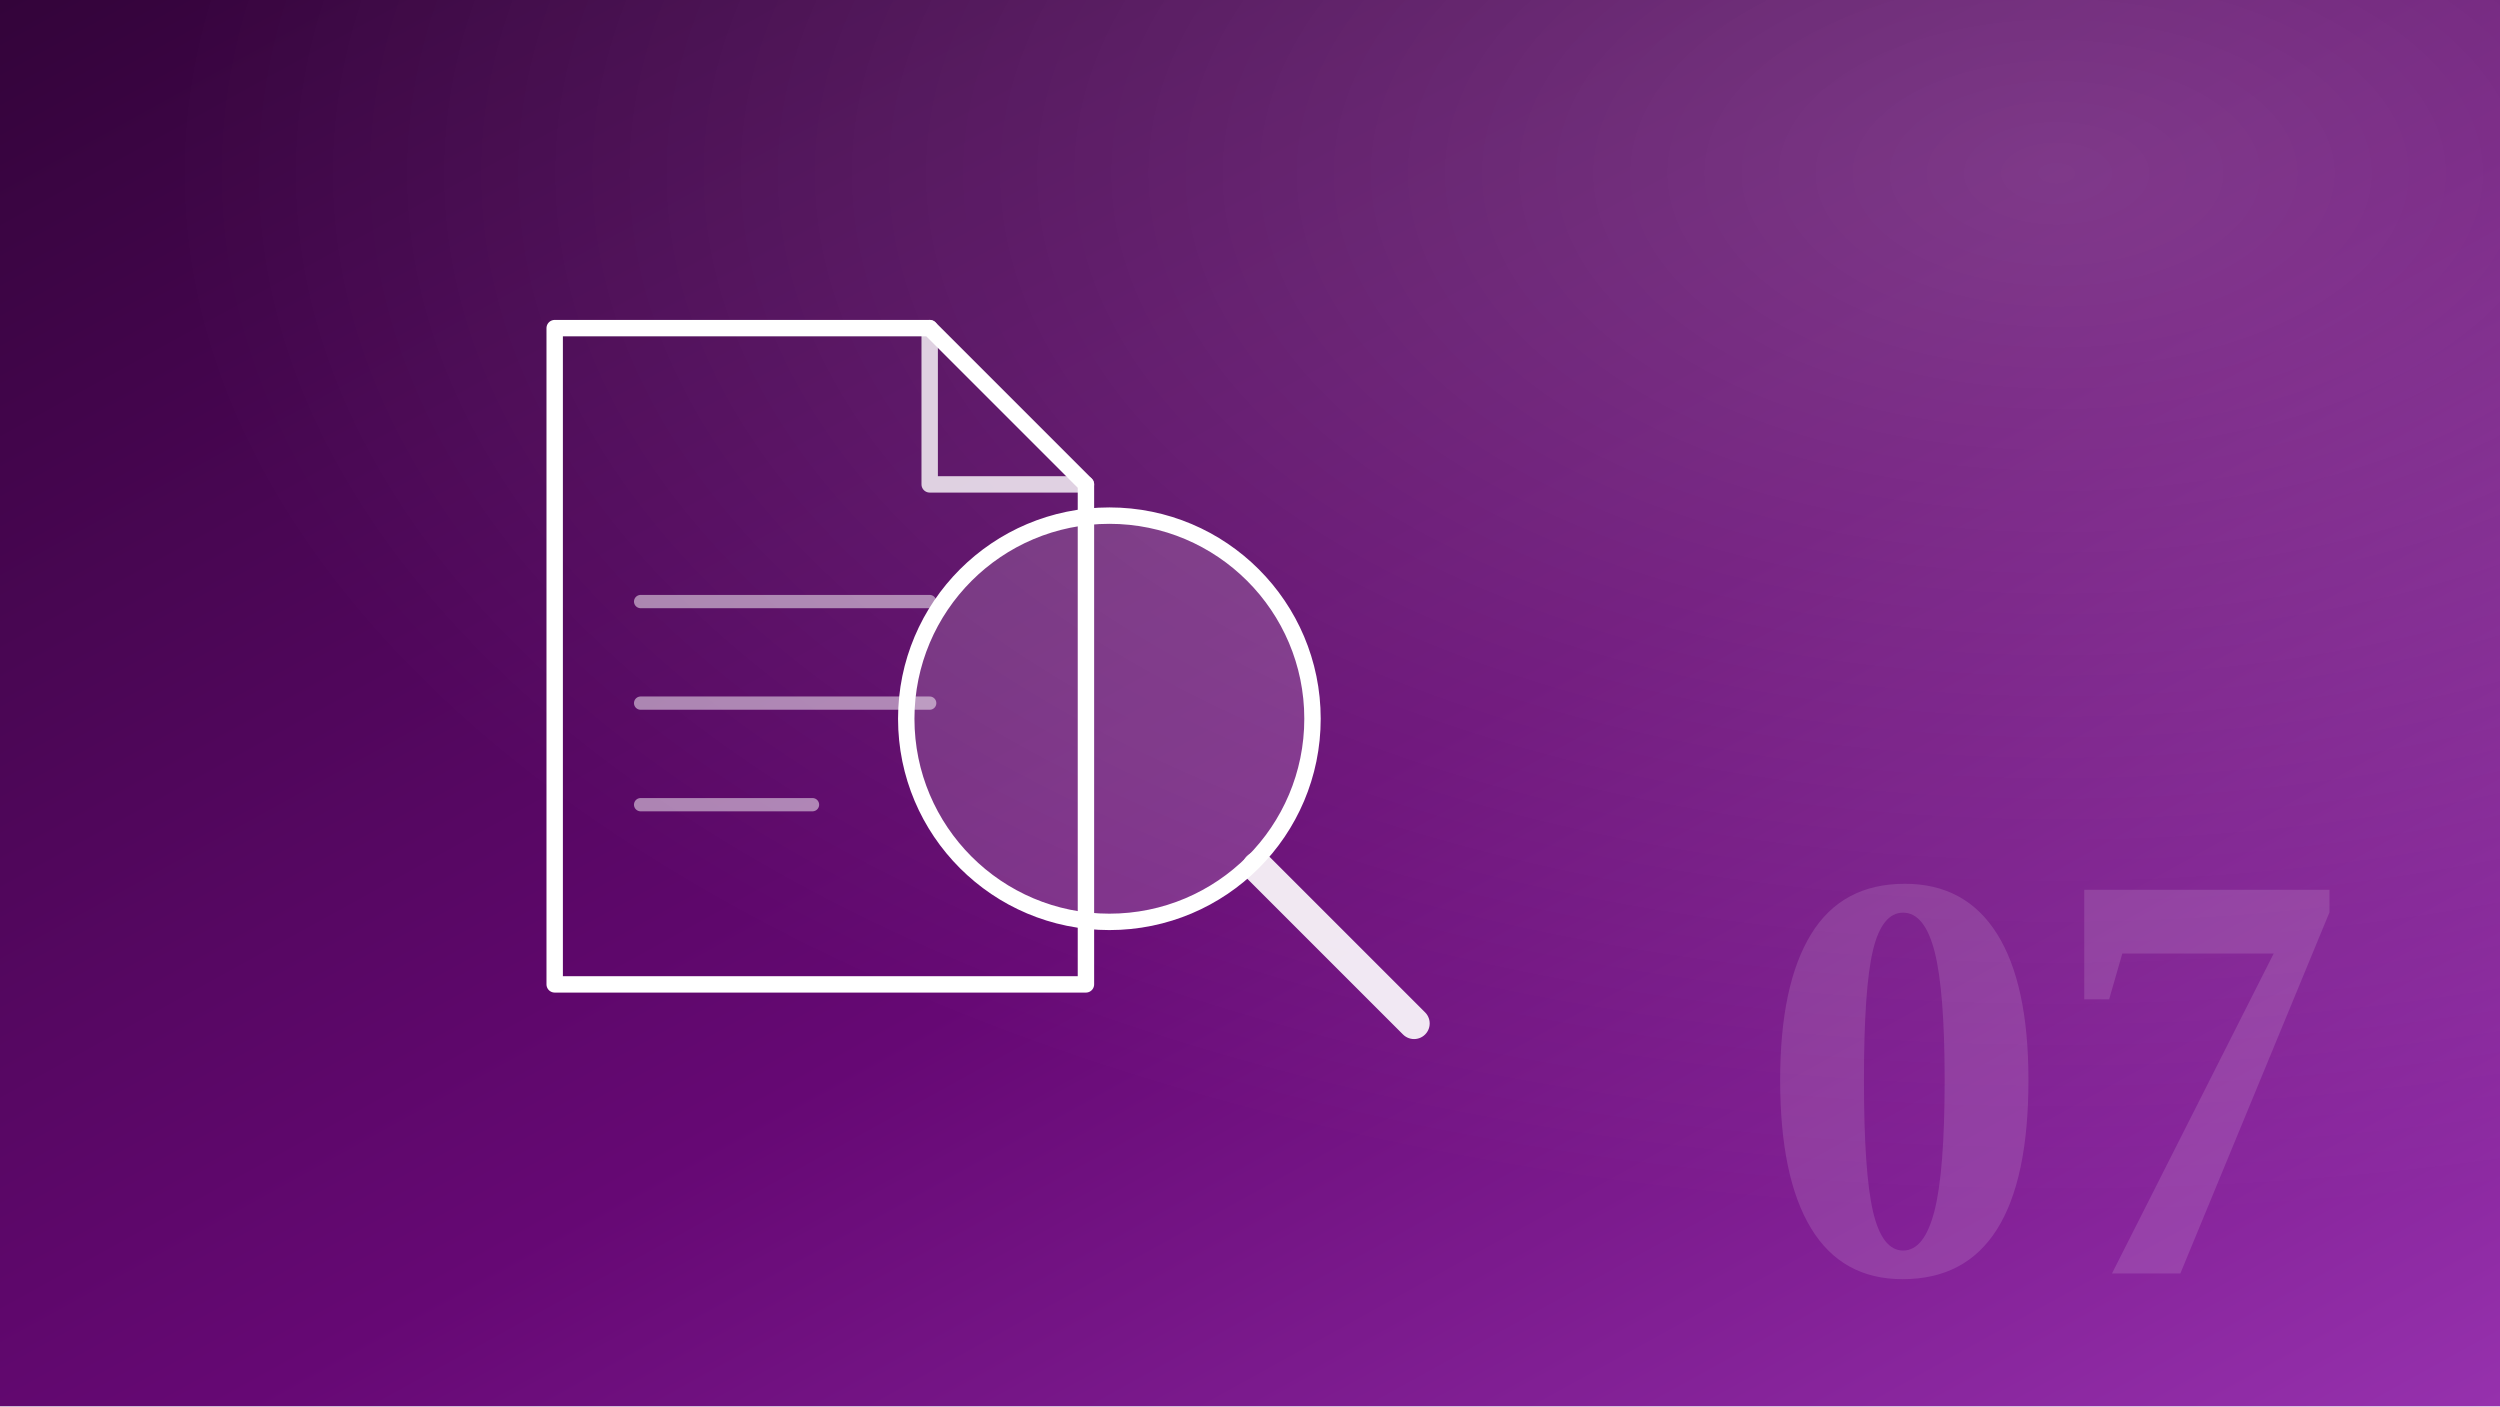
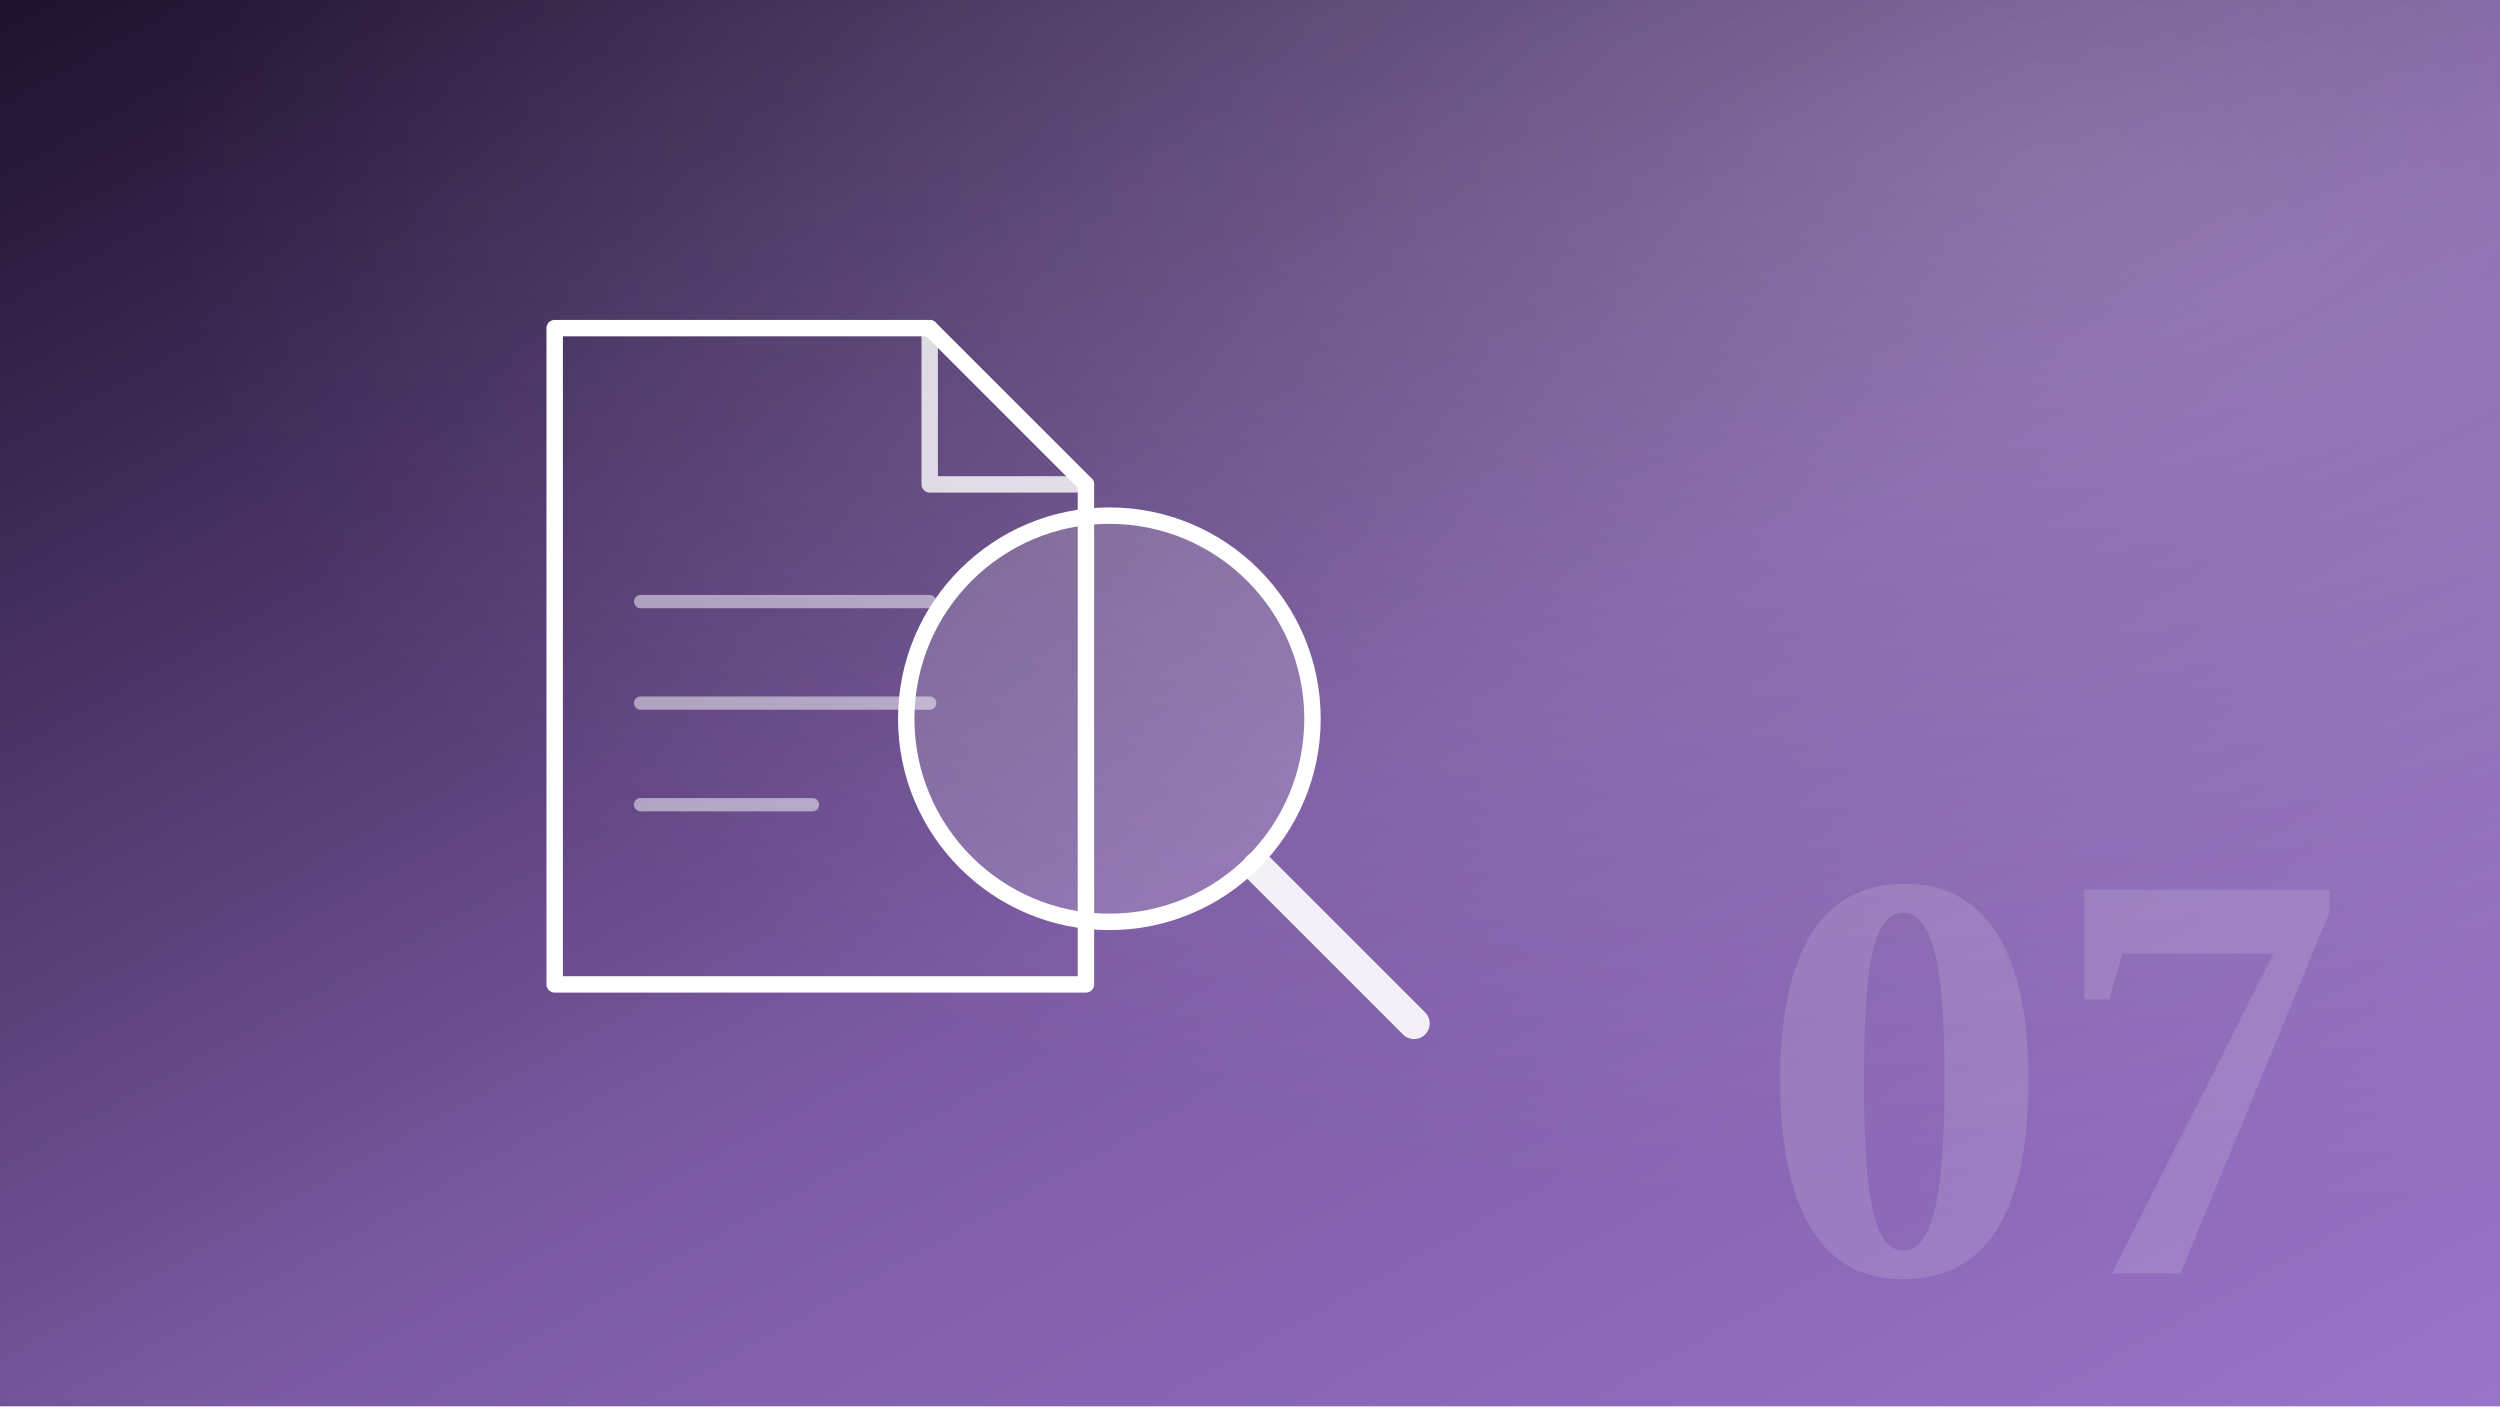
<svg xmlns="http://www.w3.org/2000/svg" viewBox="0 0 640 360" width="640" height="360" role="img" aria-label="放大镜审视资料">
  <defs>
    <linearGradient id="bg" x1="0" y1="0" x2="1" y2="1">
-       <stop offset="0%" stop-color="#33043a" />
-       <stop offset="55%" stop-color="#660874" />
-       <stop offset="100%" stop-color="#9631ad" />
+       <stop offset="0%" stop-color="#1d112c" />
+       <stop offset="55%" stop-color="#7b5aa3" />
+       <stop offset="100%" stop-color="#9a74c8" />
    </linearGradient>
    <radialGradient id="glow" cx="0.82" cy="0.12" r="0.75">
      <stop offset="0%" stop-color="#ffffff" stop-opacity="0.20" />
      <stop offset="100%" stop-color="#ffffff" stop-opacity="0" />
    </radialGradient>
  </defs>
  <rect width="640" height="360" fill="url(#bg)" />
  <rect width="640" height="360" fill="url(#glow)" />
  <text x="600" y="326" text-anchor="end" font-family="Georgia, 'Times New Roman', serif" font-size="150" font-weight="700" fill="#ffffff" fill-opacity="0.13">07</text>
  <g transform="translate(238,168)" fill="none" stroke="#ffffff" stroke-width="4.2" stroke-linecap="round" stroke-linejoin="round">
    <path d="M-96 -84 h96 l40 40 v128 h-136 Z" />
    <path d="M0 -84 v40 h40" stroke-opacity=".8" />
    <path d="M-74 -14 h74 M-74 12 h74 M-74 38 h44" stroke-opacity=".5" stroke-width="3.4" />
    <circle cx="46" cy="16" r="52" fill="#ffffff" fill-opacity=".16" />
    <line x1="84" y1="54" x2="124" y2="94" stroke-width="8" stroke-opacity=".9" />
  </g>
</svg>
